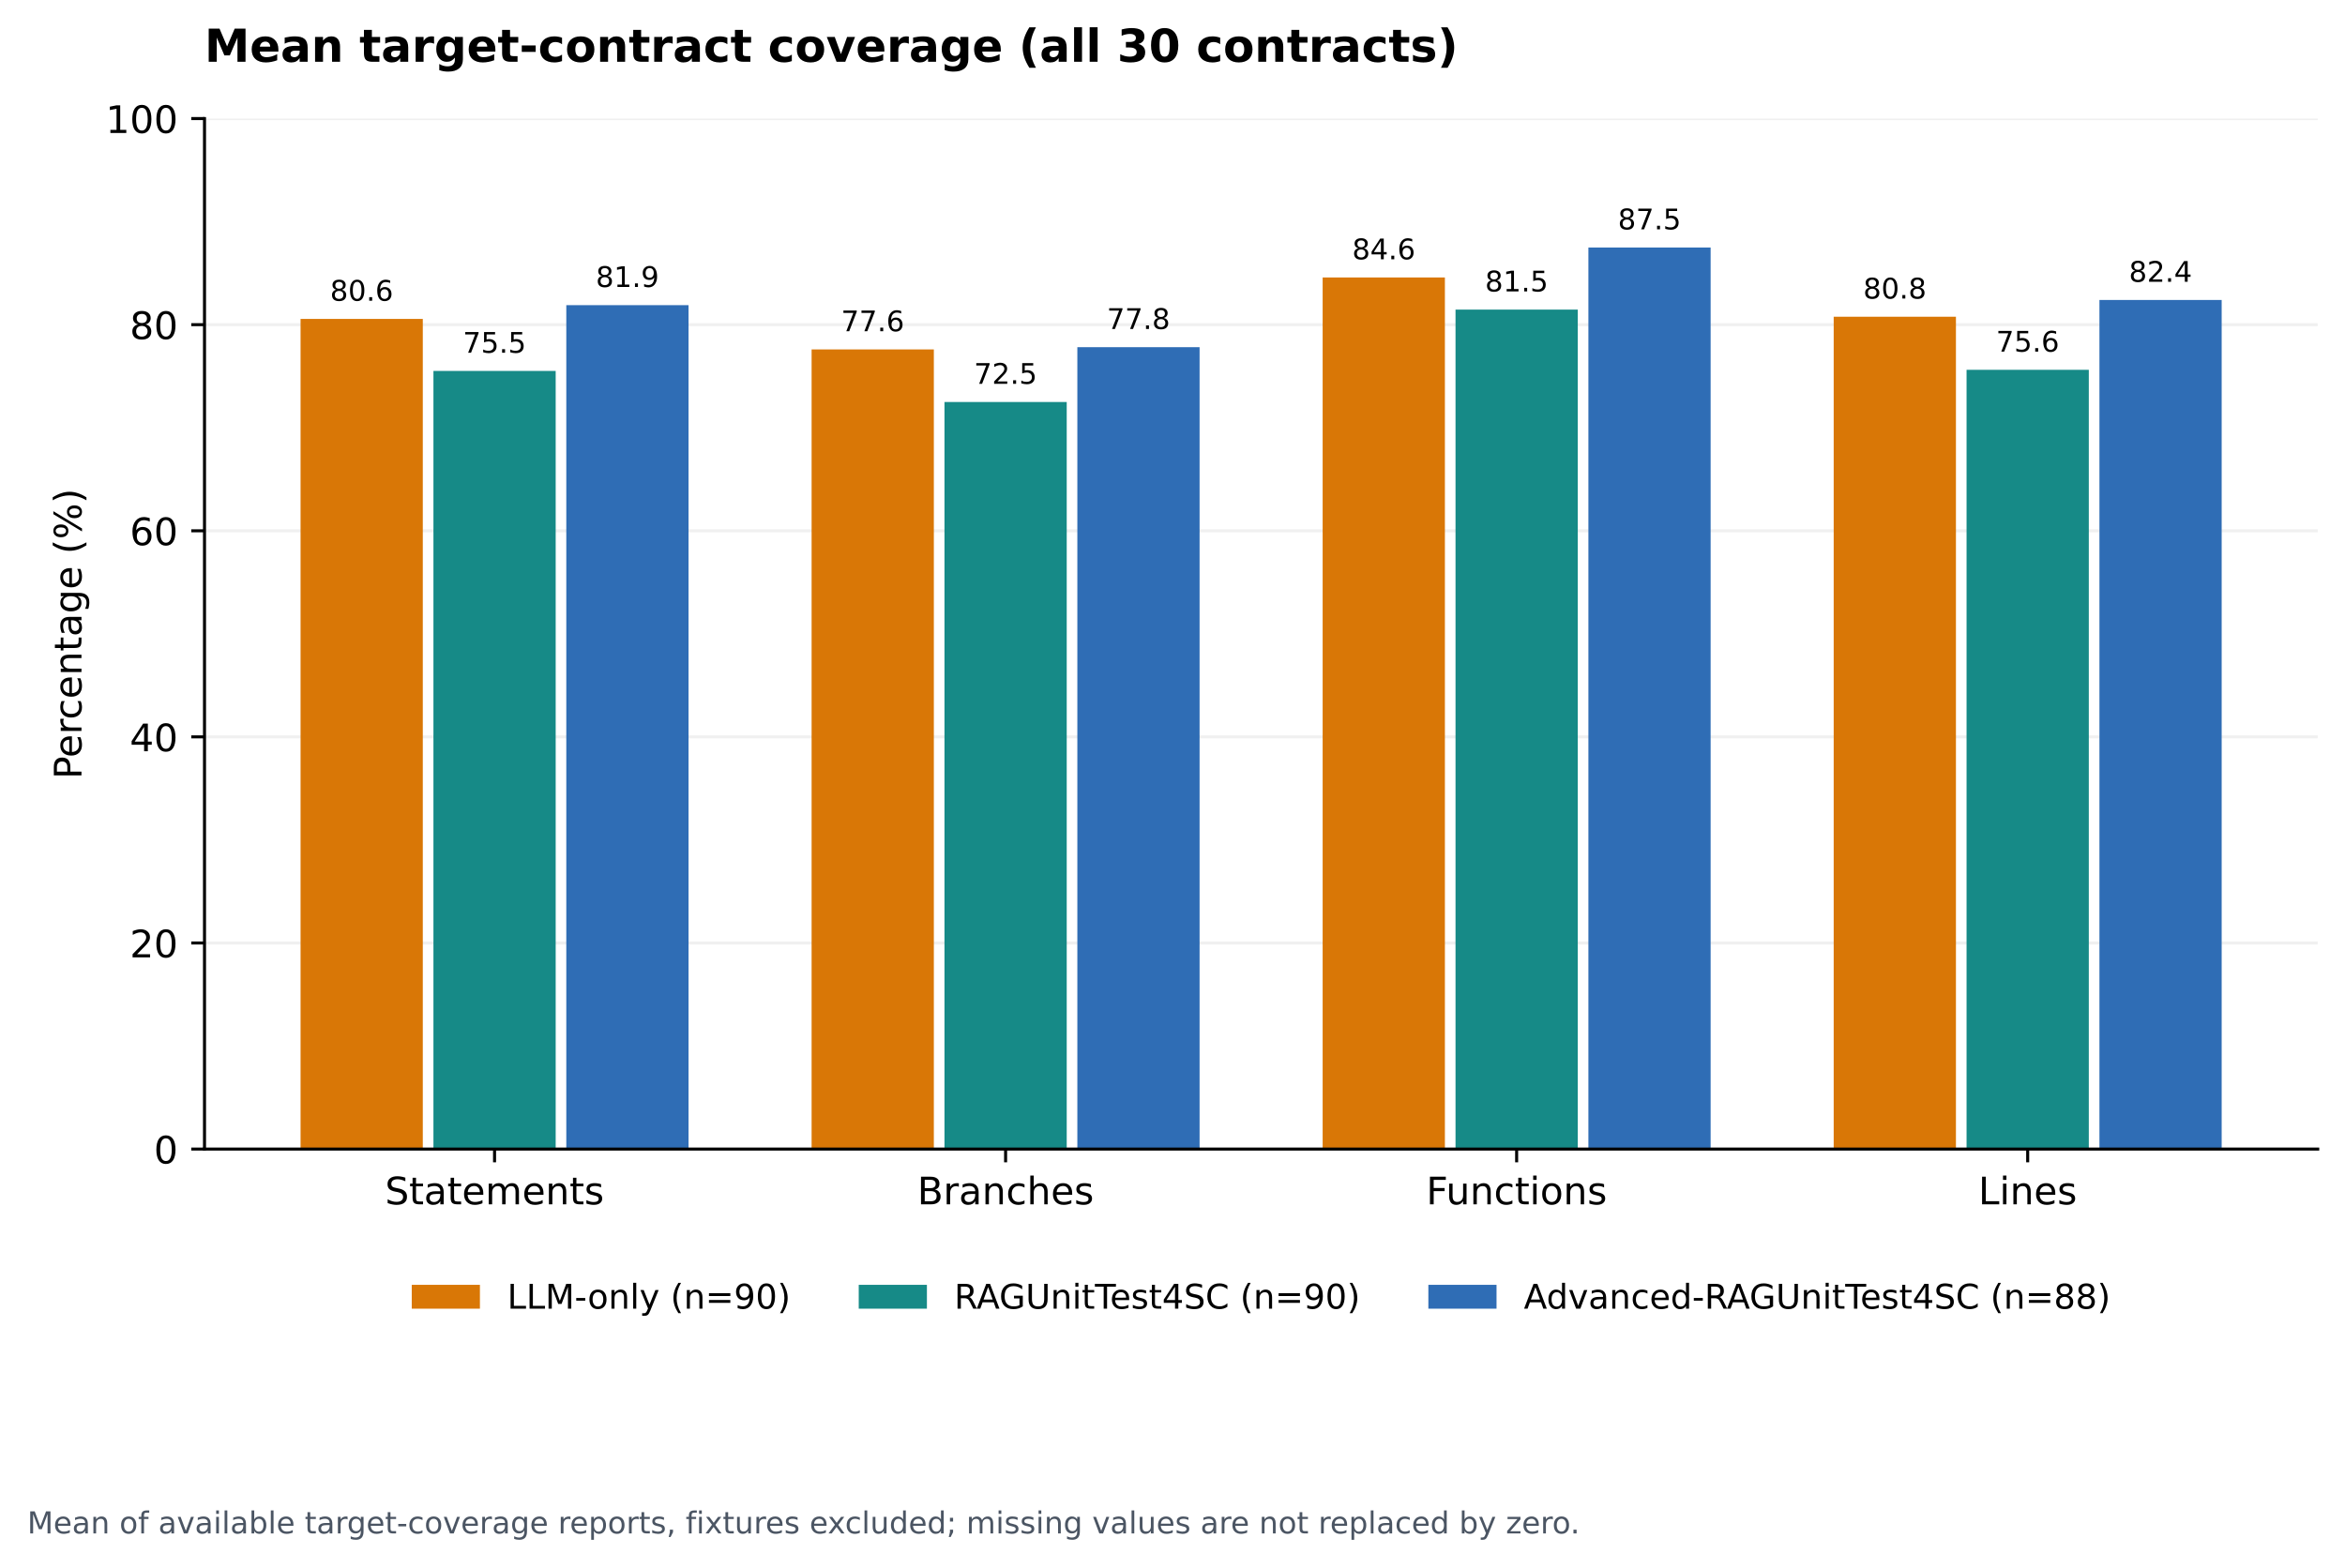
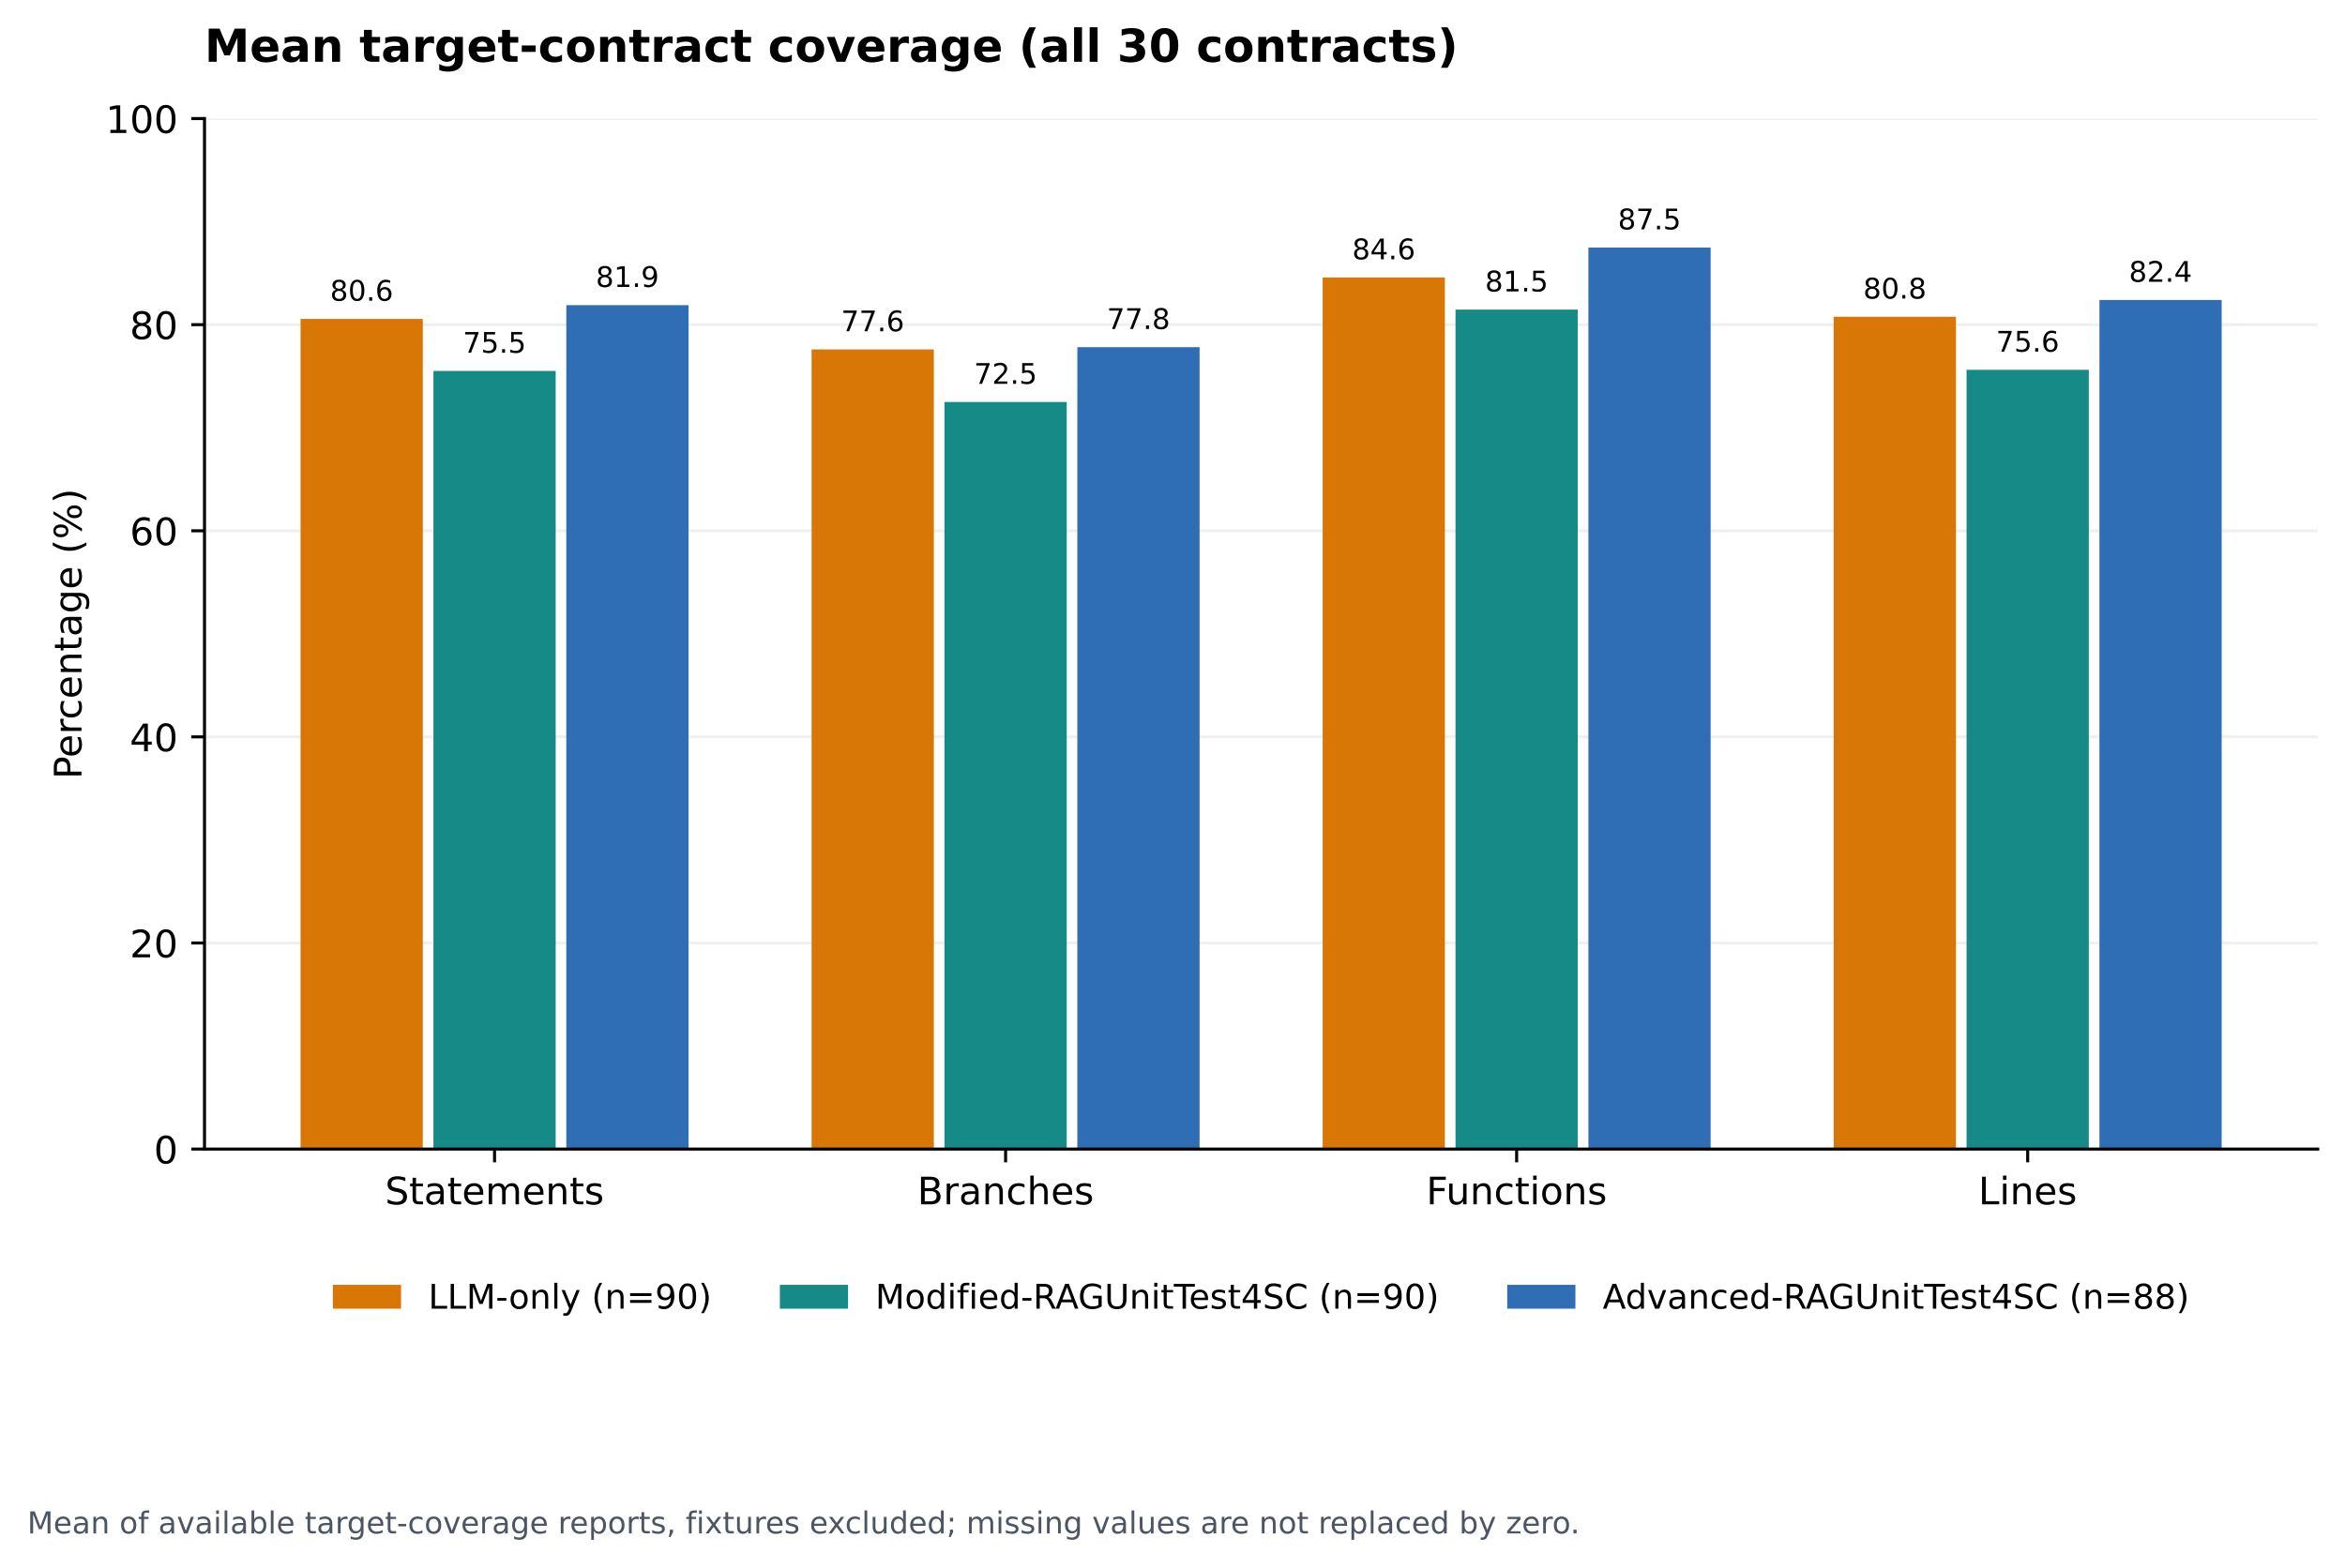
<svg xmlns="http://www.w3.org/2000/svg" xmlns:xlink="http://www.w3.org/1999/xlink" width="619.2pt" height="414.12pt" viewBox="0 0 619.2 414.12" version="1.1">
  <defs>
    <style type="text/css">*{stroke-linejoin: round; stroke-linecap: butt}</style>
  </defs>
  <g id="figure_1">
    <g id="patch_1">
      <path d="M 0 414.12  L 619.2 414.12  L 619.2 0  L 0 0  z " style="fill: #ffffff" />
    </g>
    <g id="axes_1">
      <g id="patch_2">
        <path d="M 54 303.478  L 612 303.478  L 612 31.318  L 54 31.318  z " style="fill: #ffffff" />
      </g>
      <g id="matplotlib.axis_1">
        <g id="xtick_1">
          <g id="line2d_1">
            <defs>
-               <path id="m47706f60ae" d="M 0 0  L 0 3.5  " style="stroke: #000000; stroke-width: 0.8" />
+               <path id="mf23558941b" d="M 0 0  L 0 3.5  " style="stroke: #000000; stroke-width: 0.8" />
            </defs>
            <g>
-               <use xlink:href="#m47706f60ae" x="130.587" y="303.478" style="stroke: #000000; stroke-width: 0.8" />
+               <use xlink:href="#mf23558941b" x="130.587" y="303.478" style="stroke: #000000; stroke-width: 0.8" />
            </g>
          </g>
          <g id="text_1">
            <text style="font-size: 10px; font-family: 'DejaVu Sans'; text-anchor: middle" x="130.587" y="318.076" transform="rotate(-0 130.5875 318.0758)">Statements</text>
          </g>
        </g>
        <g id="xtick_2">
          <g id="line2d_2">
            <g>
-               <use xlink:href="#m47706f60ae" x="265.529" y="303.478" style="stroke: #000000; stroke-width: 0.8" />
+               <use xlink:href="#mf23558941b" x="265.529" y="303.478" style="stroke: #000000; stroke-width: 0.8" />
            </g>
          </g>
          <g id="text_2">
            <text style="font-size: 10px; font-family: 'DejaVu Sans'; text-anchor: middle" x="265.529" y="318.077" transform="rotate(-0 265.5292 318.0766)">Branches</text>
          </g>
        </g>
        <g id="xtick_3">
          <g id="line2d_3">
            <g>
-               <use xlink:href="#m47706f60ae" x="400.471" y="303.478" style="stroke: #000000; stroke-width: 0.8" />
+               <use xlink:href="#mf23558941b" x="400.471" y="303.478" style="stroke: #000000; stroke-width: 0.8" />
            </g>
          </g>
          <g id="text_3">
            <text style="font-size: 10px; font-family: 'DejaVu Sans'; text-anchor: middle" x="400.471" y="318.077" transform="rotate(-0 400.4708 318.0766)">Functions</text>
          </g>
        </g>
        <g id="xtick_4">
          <g id="line2d_4">
            <g>
-               <use xlink:href="#m47706f60ae" x="535.413" y="303.478" style="stroke: #000000; stroke-width: 0.8" />
+               <use xlink:href="#mf23558941b" x="535.413" y="303.478" style="stroke: #000000; stroke-width: 0.8" />
            </g>
          </g>
          <g id="text_4">
            <text style="font-size: 10px; font-family: 'DejaVu Sans'; text-anchor: middle" x="535.413" y="318.077" transform="rotate(-0 535.4125 318.0766)">Lines</text>
          </g>
        </g>
      </g>
      <g id="matplotlib.axis_2">
        <g id="ytick_1">
          <g id="line2d_5">
-             <path d="M 54 303.478  L 612 303.478  " clip-path="url(#pb739c02b28)" style="fill: none; stroke: #b0b0b0; stroke-opacity: 0.18; stroke-width: 0.8; stroke-linecap: square" />
+             <path d="M 54 303.478  L 612 303.478  " clip-path="url(#p24d5a8d541)" style="fill: none; stroke: #b0b0b0; stroke-opacity: 0.18; stroke-width: 0.8; stroke-linecap: square" />
          </g>
          <g id="line2d_6">
            <defs>
-               <path id="m5974697461" d="M 0 0  L -3.5 0  " style="stroke: #000000; stroke-width: 0.8" />
+               <path id="m3bf925acfd" d="M 0 0  L -3.5 0  " style="stroke: #000000; stroke-width: 0.8" />
            </defs>
            <g>
-               <use xlink:href="#m5974697461" x="54" y="303.478" style="stroke: #000000; stroke-width: 0.8" />
+               <use xlink:href="#m3bf925acfd" x="54" y="303.478" style="stroke: #000000; stroke-width: 0.8" />
            </g>
          </g>
          <g id="text_5">
            <text style="font-size: 10px; font-family: 'DejaVu Sans'; text-anchor: end" x="47" y="307.277" transform="rotate(-0 47 307.277)">0</text>
          </g>
        </g>
        <g id="ytick_2">
          <g id="line2d_7">
-             <path d="M 54 249.046  L 612 249.046  " clip-path="url(#pb739c02b28)" style="fill: none; stroke: #b0b0b0; stroke-opacity: 0.18; stroke-width: 0.8; stroke-linecap: square" />
+             <path d="M 54 249.046  L 612 249.046  " clip-path="url(#p24d5a8d541)" style="fill: none; stroke: #b0b0b0; stroke-opacity: 0.18; stroke-width: 0.8; stroke-linecap: square" />
          </g>
          <g id="line2d_8">
            <g>
-               <use xlink:href="#m5974697461" x="54" y="249.046" style="stroke: #000000; stroke-width: 0.8" />
+               <use xlink:href="#m3bf925acfd" x="54" y="249.046" style="stroke: #000000; stroke-width: 0.8" />
            </g>
          </g>
          <g id="text_6">
            <text style="font-size: 10px; font-family: 'DejaVu Sans'; text-anchor: end" x="47" y="252.845" transform="rotate(-0 47 252.845)">20</text>
          </g>
        </g>
        <g id="ytick_3">
          <g id="line2d_9">
-             <path d="M 54 194.614  L 612 194.614  " clip-path="url(#pb739c02b28)" style="fill: none; stroke: #b0b0b0; stroke-opacity: 0.18; stroke-width: 0.8; stroke-linecap: square" />
+             <path d="M 54 194.614  L 612 194.614  " clip-path="url(#p24d5a8d541)" style="fill: none; stroke: #b0b0b0; stroke-opacity: 0.18; stroke-width: 0.8; stroke-linecap: square" />
          </g>
          <g id="line2d_10">
            <g>
-               <use xlink:href="#m5974697461" x="54" y="194.614" style="stroke: #000000; stroke-width: 0.8" />
+               <use xlink:href="#m3bf925acfd" x="54" y="194.614" style="stroke: #000000; stroke-width: 0.8" />
            </g>
          </g>
          <g id="text_7">
            <text style="font-size: 10px; font-family: 'DejaVu Sans'; text-anchor: end" x="47" y="198.413" transform="rotate(-0 47 198.413)">40</text>
          </g>
        </g>
        <g id="ytick_4">
          <g id="line2d_11">
-             <path d="M 54 140.182  L 612 140.182  " clip-path="url(#pb739c02b28)" style="fill: none; stroke: #b0b0b0; stroke-opacity: 0.18; stroke-width: 0.8; stroke-linecap: square" />
+             <path d="M 54 140.182  L 612 140.182  " clip-path="url(#p24d5a8d541)" style="fill: none; stroke: #b0b0b0; stroke-opacity: 0.18; stroke-width: 0.8; stroke-linecap: square" />
          </g>
          <g id="line2d_12">
            <g>
-               <use xlink:href="#m5974697461" x="54" y="140.182" style="stroke: #000000; stroke-width: 0.8" />
+               <use xlink:href="#m3bf925acfd" x="54" y="140.182" style="stroke: #000000; stroke-width: 0.8" />
            </g>
          </g>
          <g id="text_8">
            <text style="font-size: 10px; font-family: 'DejaVu Sans'; text-anchor: end" x="47" y="143.981" transform="rotate(-0 47 143.981)">60</text>
          </g>
        </g>
        <g id="ytick_5">
          <g id="line2d_13">
-             <path d="M 54 85.75  L 612 85.75  " clip-path="url(#pb739c02b28)" style="fill: none; stroke: #b0b0b0; stroke-opacity: 0.18; stroke-width: 0.8; stroke-linecap: square" />
+             <path d="M 54 85.75  L 612 85.75  " clip-path="url(#p24d5a8d541)" style="fill: none; stroke: #b0b0b0; stroke-opacity: 0.18; stroke-width: 0.8; stroke-linecap: square" />
          </g>
          <g id="line2d_14">
            <g>
-               <use xlink:href="#m5974697461" x="54" y="85.75" style="stroke: #000000; stroke-width: 0.8" />
+               <use xlink:href="#m3bf925acfd" x="54" y="85.75" style="stroke: #000000; stroke-width: 0.8" />
            </g>
          </g>
          <g id="text_9">
            <text style="font-size: 10px; font-family: 'DejaVu Sans'; text-anchor: end" x="47" y="89.549" transform="rotate(-0 47 89.54895)">80</text>
          </g>
        </g>
        <g id="ytick_6">
          <g id="line2d_15">
-             <path d="M 54 31.318  L 612 31.318  " clip-path="url(#pb739c02b28)" style="fill: none; stroke: #b0b0b0; stroke-opacity: 0.18; stroke-width: 0.8; stroke-linecap: square" />
+             <path d="M 54 31.318  L 612 31.318  " clip-path="url(#p24d5a8d541)" style="fill: none; stroke: #b0b0b0; stroke-opacity: 0.18; stroke-width: 0.8; stroke-linecap: square" />
          </g>
          <g id="line2d_16">
            <g>
-               <use xlink:href="#m5974697461" x="54" y="31.318" style="stroke: #000000; stroke-width: 0.8" />
+               <use xlink:href="#m3bf925acfd" x="54" y="31.318" style="stroke: #000000; stroke-width: 0.8" />
            </g>
          </g>
          <g id="text_10">
            <text style="font-size: 10px; font-family: 'DejaVu Sans'; text-anchor: end" x="47" y="35.117" transform="rotate(-0 47 35.11695)">100</text>
          </g>
        </g>
        <g id="text_11">
          <text style="font-size: 10px; font-family: 'DejaVu Sans'; text-anchor: middle" x="21.51" y="167.398" transform="rotate(-90 21.51016 167.3981)">Percentage (%)</text>
        </g>
      </g>
      <g id="patch_3">
-         <path d="M 79.364 303.478  L 111.642 303.478  L 111.642 84.228  L 79.364 84.228  z " clip-path="url(#pb739c02b28)" style="fill: #d97706" />
+         <path d="M 79.364 303.478  L 111.642 303.478  L 111.642 84.228  L 79.364 84.228  z " clip-path="url(#p24d5a8d541)" style="fill: #d97706" />
      </g>
      <g id="patch_4">
-         <path d="M 214.305 303.478  L 246.583 303.478  L 246.583 92.285  L 214.305 92.285  z " clip-path="url(#pb739c02b28)" style="fill: #d97706" />
+         <path d="M 214.305 303.478  L 246.583 303.478  L 246.583 92.285  L 214.305 92.285  z " clip-path="url(#p24d5a8d541)" style="fill: #d97706" />
      </g>
      <g id="patch_5">
-         <path d="M 349.247 303.478  L 381.525 303.478  L 381.525 73.28  L 349.247 73.28  z " clip-path="url(#pb739c02b28)" style="fill: #d97706" />
+         <path d="M 349.247 303.478  L 381.525 303.478  L 381.525 73.28  L 349.247 73.28  z " clip-path="url(#p24d5a8d541)" style="fill: #d97706" />
      </g>
      <g id="patch_6">
-         <path d="M 484.189 303.478  L 516.467 303.478  L 516.467 83.652  L 484.189 83.652  z " clip-path="url(#pb739c02b28)" style="fill: #d97706" />
+         <path d="M 484.189 303.478  L 516.467 303.478  L 516.467 83.652  L 484.189 83.652  z " clip-path="url(#p24d5a8d541)" style="fill: #d97706" />
      </g>
      <g id="patch_7">
-         <path d="M 114.448 303.478  L 146.727 303.478  L 146.727 97.962  L 114.448 97.962  z " clip-path="url(#pb739c02b28)" style="fill: #168a87" />
+         <path d="M 114.448 303.478  L 146.727 303.478  L 146.727 97.962  L 114.448 97.962  z " clip-path="url(#p24d5a8d541)" style="fill: #168a87" />
      </g>
      <g id="patch_8">
-         <path d="M 249.39 303.478  L 281.668 303.478  L 281.668 106.171  L 249.39 106.171  z " clip-path="url(#pb739c02b28)" style="fill: #168a87" />
+         <path d="M 249.39 303.478  L 281.668 303.478  L 281.668 106.171  L 249.39 106.171  z " clip-path="url(#p24d5a8d541)" style="fill: #168a87" />
      </g>
      <g id="patch_9">
-         <path d="M 384.332 303.478  L 416.61 303.478  L 416.61 81.765  L 384.332 81.765  z " clip-path="url(#pb739c02b28)" style="fill: #168a87" />
+         <path d="M 384.332 303.478  L 416.61 303.478  L 416.61 81.765  L 384.332 81.765  z " clip-path="url(#p24d5a8d541)" style="fill: #168a87" />
      </g>
      <g id="patch_10">
-         <path d="M 519.273 303.478  L 551.552 303.478  L 551.552 97.675  L 519.273 97.675  z " clip-path="url(#pb739c02b28)" style="fill: #168a87" />
+         <path d="M 519.273 303.478  L 551.552 303.478  L 551.552 97.675  L 519.273 97.675  z " clip-path="url(#p24d5a8d541)" style="fill: #168a87" />
      </g>
      <g id="patch_11">
-         <path d="M 149.533 303.478  L 181.811 303.478  L 181.811 80.595  L 149.533 80.595  z " clip-path="url(#pb739c02b28)" style="fill: #2f6db5" />
+         <path d="M 149.533 303.478  L 181.811 303.478  L 181.811 80.595  L 149.533 80.595  z " clip-path="url(#p24d5a8d541)" style="fill: #2f6db5" />
      </g>
      <g id="patch_12">
-         <path d="M 284.475 303.478  L 316.753 303.478  L 316.753 91.683  L 284.475 91.683  z " clip-path="url(#pb739c02b28)" style="fill: #2f6db5" />
+         <path d="M 284.475 303.478  L 316.753 303.478  L 316.753 91.683  L 284.475 91.683  z " clip-path="url(#p24d5a8d541)" style="fill: #2f6db5" />
      </g>
      <g id="patch_13">
-         <path d="M 419.417 303.478  L 451.695 303.478  L 451.695 65.375  L 419.417 65.375  z " clip-path="url(#pb739c02b28)" style="fill: #2f6db5" />
+         <path d="M 419.417 303.478  L 451.695 303.478  L 451.695 65.375  L 419.417 65.375  z " clip-path="url(#p24d5a8d541)" style="fill: #2f6db5" />
      </g>
      <g id="patch_14">
-         <path d="M 554.358 303.478  L 586.636 303.478  L 586.636 79.219  L 554.358 79.219  z " clip-path="url(#pb739c02b28)" style="fill: #2f6db5" />
+         <path d="M 554.358 303.478  L 586.636 303.478  L 586.636 79.219  L 554.358 79.219  z " clip-path="url(#p24d5a8d541)" style="fill: #2f6db5" />
      </g>
      <g id="patch_15">
        <path d="M 54 303.478  L 54 31.318  " style="fill: none; stroke: #000000; stroke-width: 0.8; stroke-linejoin: miter; stroke-linecap: square" />
      </g>
      <g id="patch_16">
        <path d="M 54 303.478  L 612 303.478  " style="fill: none; stroke: #000000; stroke-width: 0.8; stroke-linejoin: miter; stroke-linecap: square" />
      </g>
      <g id="text_12">
        <text style="font-size: 7.5px; font-family: 'DejaVu Sans'; text-anchor: middle" x="95.503" y="79.426" transform="rotate(-0 95.50266 79.42639)">80.6</text>
      </g>
      <g id="text_13">
        <text style="font-size: 7.5px; font-family: 'DejaVu Sans'; text-anchor: middle" x="230.444" y="87.484" transform="rotate(-0 230.4443 87.48353)">77.6</text>
      </g>
      <g id="text_14">
        <text style="font-size: 7.5px; font-family: 'DejaVu Sans'; text-anchor: middle" x="365.386" y="68.478" transform="rotate(-0 365.386 68.478)">84.6</text>
      </g>
      <g id="text_15">
        <text style="font-size: 7.5px; font-family: 'DejaVu Sans'; text-anchor: middle" x="500.328" y="78.851" transform="rotate(-0 500.3277 78.85062)">80.8</text>
      </g>
      <g id="text_16">
        <text style="font-size: 7.5px; font-family: 'DejaVu Sans'; text-anchor: middle" x="130.587" y="93.16" transform="rotate(-0 130.5875 93.16019)">75.5</text>
      </g>
      <g id="text_17">
        <text style="font-size: 7.5px; font-family: 'DejaVu Sans'; text-anchor: middle" x="265.529" y="101.369" transform="rotate(-0 265.5292 101.3691)">72.5</text>
      </g>
      <g id="text_18">
        <text style="font-size: 7.5px; font-family: 'DejaVu Sans'; text-anchor: middle" x="400.471" y="76.964" transform="rotate(-0 400.4708 76.96364)">81.5</text>
      </g>
      <g id="text_19">
        <text style="font-size: 7.5px; font-family: 'DejaVu Sans'; text-anchor: middle" x="535.413" y="92.873" transform="rotate(-0 535.4125 92.87321)">75.6</text>
      </g>
      <g id="text_20">
        <text style="font-size: 7.5px; font-family: 'DejaVu Sans'; text-anchor: middle" x="165.672" y="75.793" transform="rotate(-0 165.6723 75.79341)">81.9</text>
      </g>
      <g id="text_21">
        <text style="font-size: 7.5px; font-family: 'DejaVu Sans'; text-anchor: middle" x="300.614" y="86.881" transform="rotate(-0 300.614 86.88146)">77.8</text>
      </g>
      <g id="text_22">
        <text style="font-size: 7.5px; font-family: 'DejaVu Sans'; text-anchor: middle" x="435.556" y="60.573" transform="rotate(-0 435.5557 60.57286)">87.5</text>
      </g>
      <g id="text_23">
        <text style="font-size: 7.5px; font-family: 'DejaVu Sans'; text-anchor: middle" x="570.497" y="74.417" transform="rotate(-0 570.4973 74.41684)">82.4</text>
      </g>
      <g id="text_24">
        <text style="font-weight: 700; font-size: 12px; font-family: 'DejaVu Sans'; text-anchor: start" x="54" y="16.318" transform="rotate(-0 54 16.31812)">Mean target-contract coverage (all 30 contracts)</text>
      </g>
      <g id="legend_1">
        <g id="patch_17">
-           <path d="M 108.724 345.633  L 126.724 345.633  L 126.724 339.333  L 108.724 339.333  z " style="fill: #d97706" />
+           <path d="M 87.897 345.633  L 105.897 345.633  L 105.897 339.333  L 87.897 339.333  z " style="fill: #d97706" />
        </g>
        <g id="text_25">
-           <text style="font-size: 9px; font-family: 'DejaVu Sans'; text-anchor: start" x="133.924" y="345.633" transform="rotate(-0 133.9235 345.6327)">LLM-only (n=90)</text>
+           <text style="font-size: 9px; font-family: 'DejaVu Sans'; text-anchor: start" x="113.097" y="345.633" transform="rotate(-0 113.097 345.6327)">LLM-only (n=90)</text>
        </g>
        <g id="patch_18">
-           <path d="M 226.751 345.633  L 244.751 345.633  L 244.751 339.333  L 226.751 339.333  z " style="fill: #168a87" />
+           <path d="M 205.925 345.633  L 223.925 345.633  L 223.925 339.333  L 205.925 339.333  z " style="fill: #168a87" />
        </g>
        <g id="text_26">
-           <text style="font-size: 9px; font-family: 'DejaVu Sans'; text-anchor: start" x="251.951" y="345.633" transform="rotate(-0 251.9515 345.6327)">RAGUnitTest4SC (n=90)</text>
+           <text style="font-size: 9px; font-family: 'DejaVu Sans'; text-anchor: start" x="231.125" y="345.633" transform="rotate(-0 231.1249 345.6327)">Modified-RAGUnitTest4SC (n=90)</text>
        </g>
        <g id="patch_19">
-           <path d="M 377.161 345.633  L 395.161 345.633  L 395.161 339.333  L 377.161 339.333  z " style="fill: #2f6db5" />
+           <path d="M 397.988 345.633  L 415.988 345.633  L 415.988 339.333  L 397.988 339.333  z " style="fill: #2f6db5" />
        </g>
        <g id="text_27">
-           <text style="font-size: 9px; font-family: 'DejaVu Sans'; text-anchor: start" x="402.361" y="345.633" transform="rotate(-0 402.3612 345.6327)">Advanced-RAGUnitTest4SC (n=88)</text>
+           <text style="font-size: 9px; font-family: 'DejaVu Sans'; text-anchor: start" x="423.188" y="345.633" transform="rotate(-0 423.1877 345.6327)">Advanced-RAGUnitTest4SC (n=88)</text>
        </g>
      </g>
    </g>
    <g id="text_28">
      <text style="font-size: 8px; font-family: 'DejaVu Sans'; text-anchor: start; fill: #4b5563" x="7.2" y="404.998" transform="rotate(-0 7.2 404.9981)">Mean of available target-coverage reports, fixtures excluded; missing values are not replaced by zero.</text>
    </g>
  </g>
  <defs>
-     <clipPath id="pb739c02b28">
+     <clipPath id="p24d5a8d541">
      <rect x="54" y="31.318" width="558" height="272.16" />
    </clipPath>
  </defs>
</svg>
